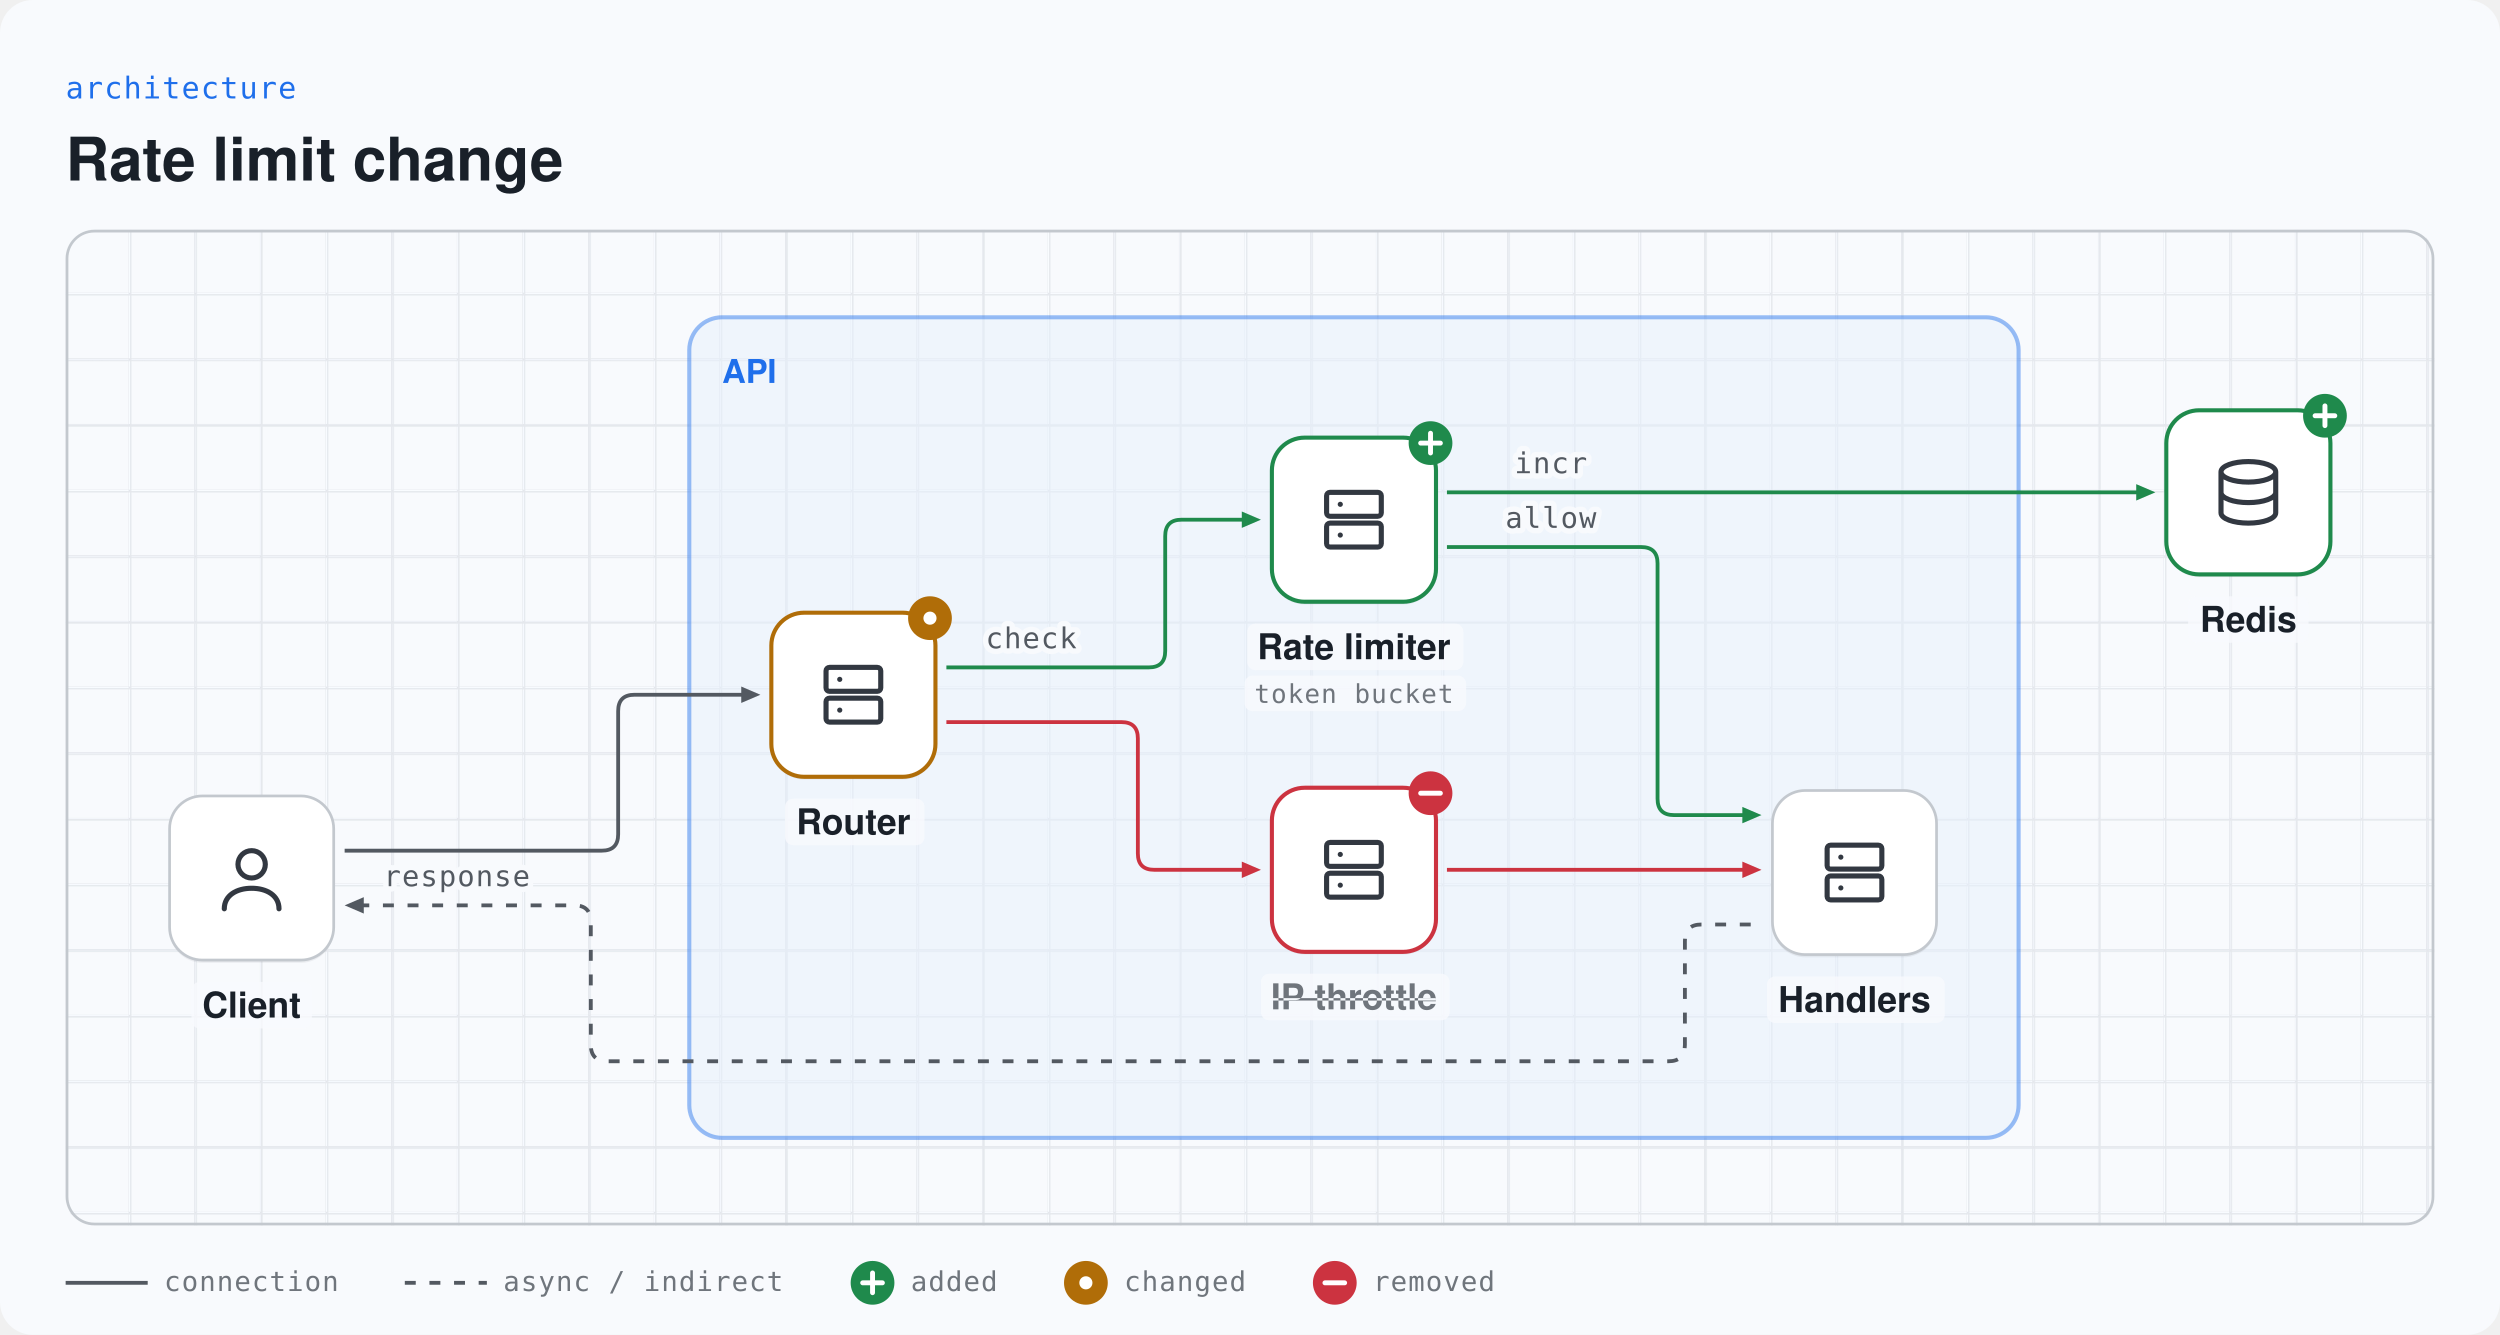
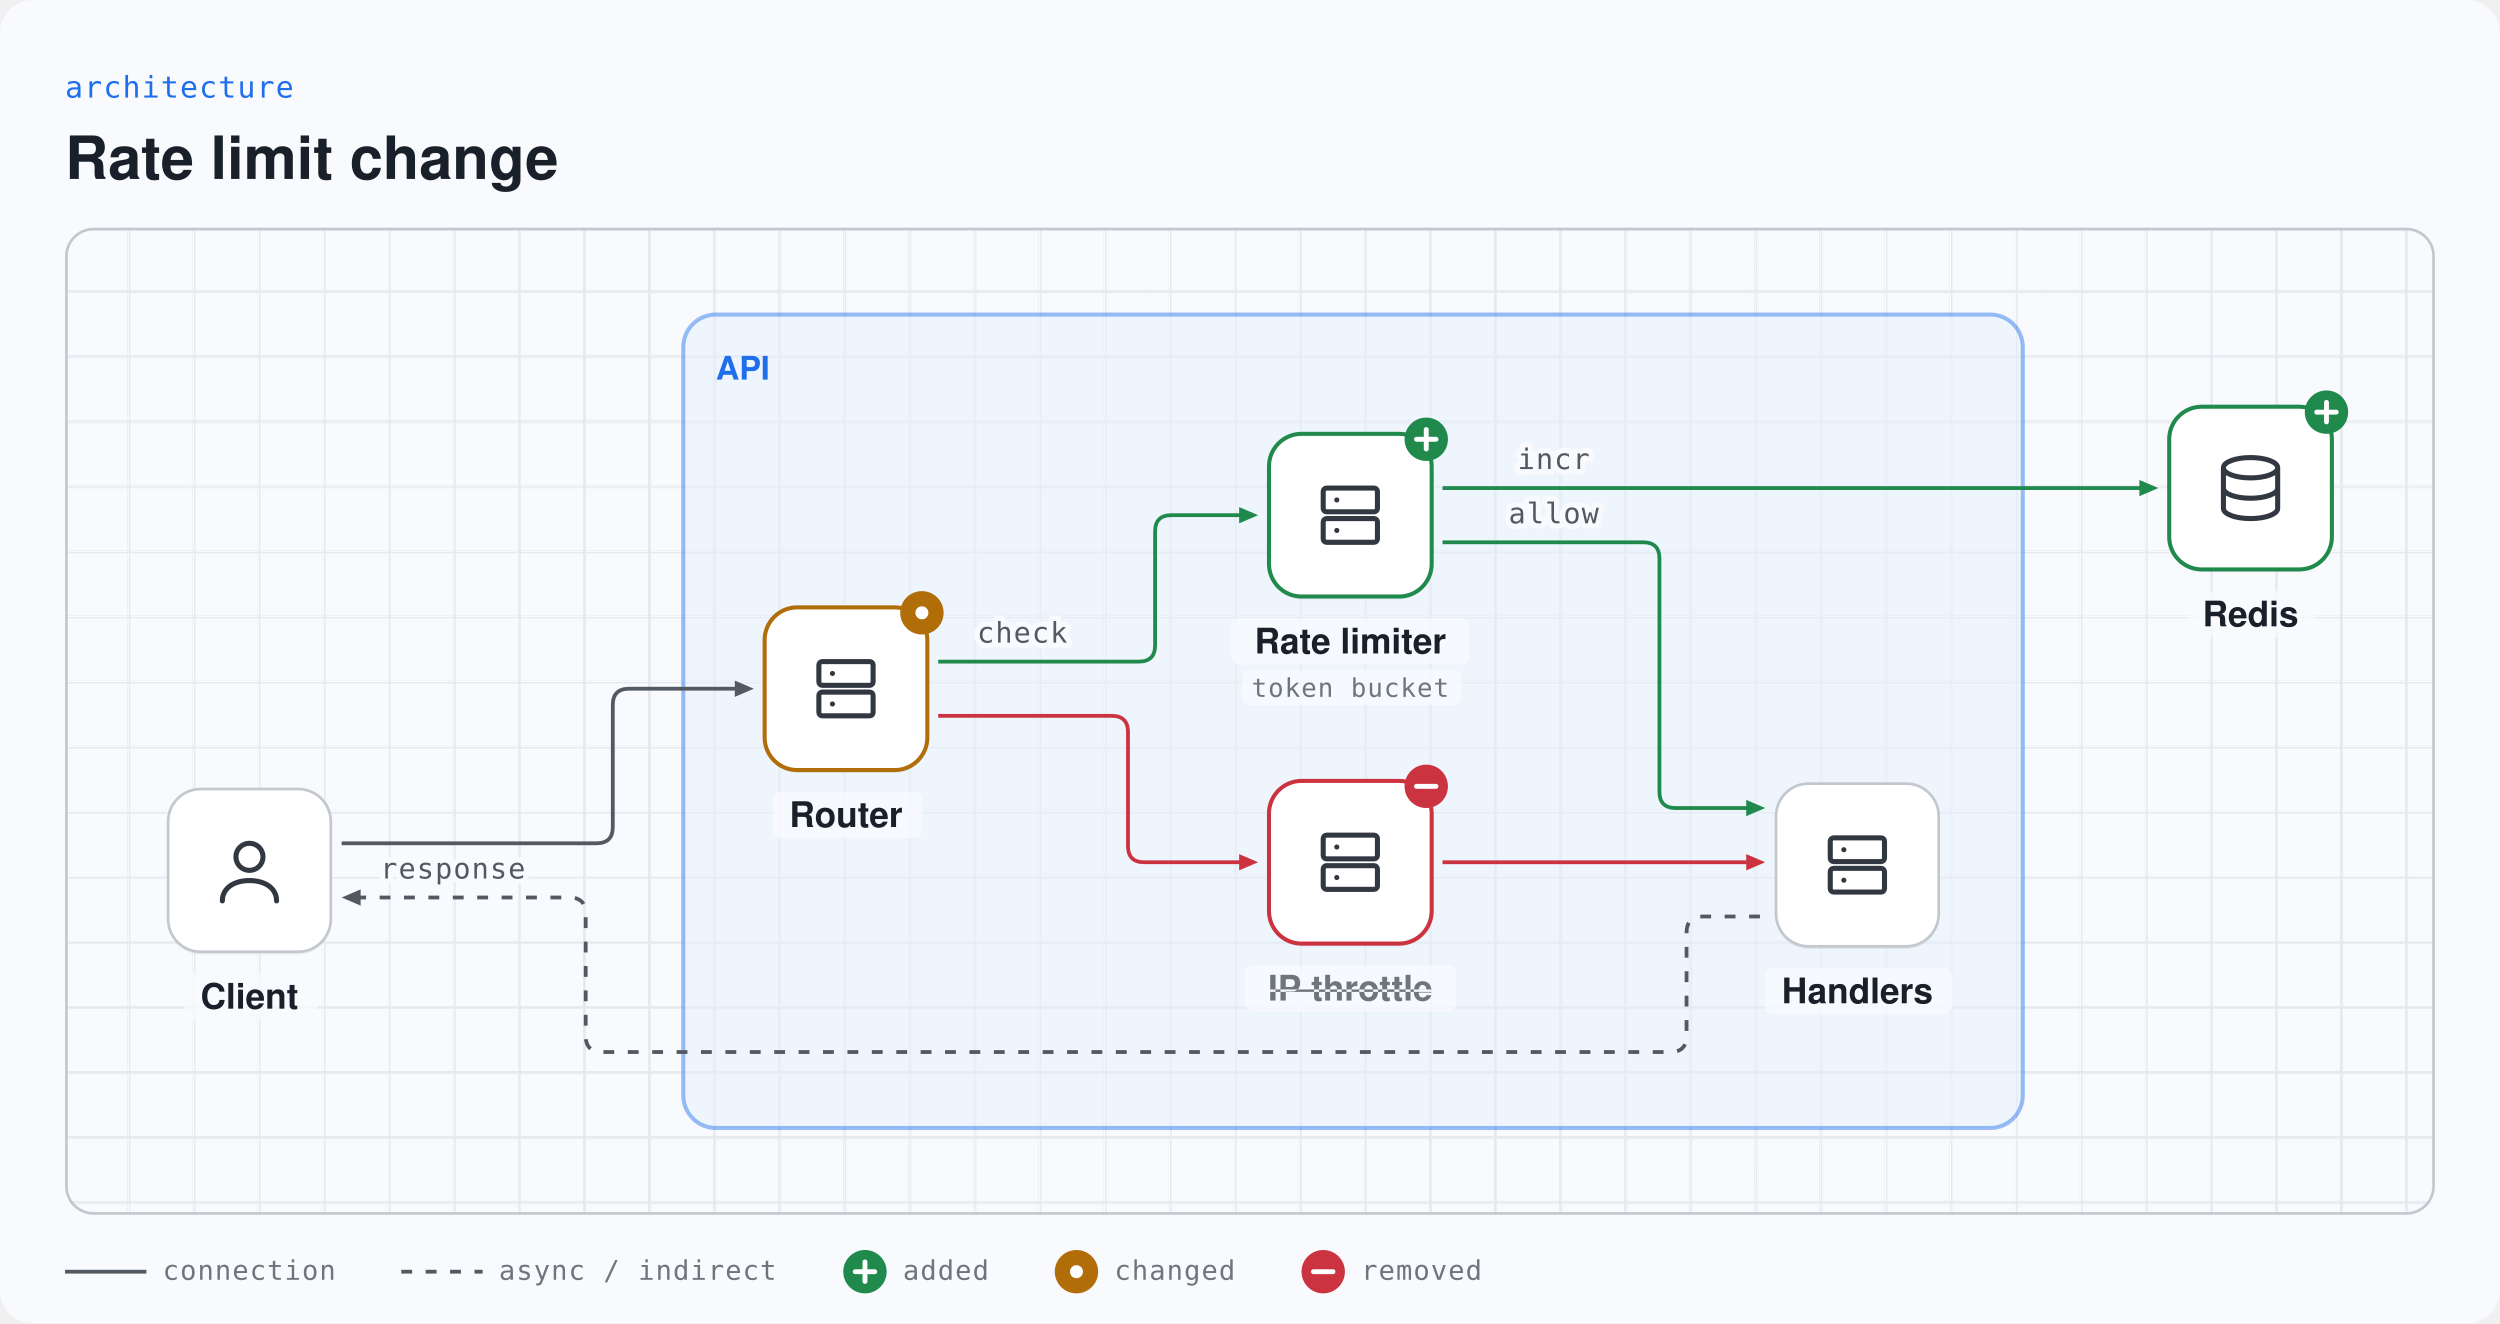
- <svg xmlns="http://www.w3.org/2000/svg" width="914" height="488" viewBox="0 0 914 488" role="img" aria-label="Rate limit change">
+ <svg xmlns="http://www.w3.org/2000/svg" width="922" height="488" viewBox="0 0 922 488" role="img" aria-label="Rate limit change">
  <style>text{font-family:Geist,ui-sans-serif,system-ui,-apple-system,"Segoe UI",Helvetica,Arial,sans-serif;fill:#192029}.mo{font-family:"JetBrains Mono",ui-monospace,"SF Mono",Menlo,Consolas,monospace;letter-spacing:.04em}.pg{fill:#f8fafd}.gr{fill:none;stroke:#e5e8ed}.cv{fill:none;stroke:#c3c8ce}.kk{font-size:11px;fill:#1f6feb}.t{font-size:22px;font-weight:700}.lg{font-size:10px;fill:#6f757c}.g{fill:#e6f0fd;fill-opacity:.5;stroke:#1f6feb;stroke-opacity:.45;stroke-width:1.5}.gv{fill:#fbeadc;fill-opacity:.5;stroke:#dd7b2b;stroke-opacity:1}.gn{fill:none;stroke-dasharray:5 4}.gl{font-size:12px;font-weight:600;fill:#1f6feb}.glv{fill:#a64b00}.gp{fill:none}.sh{fill:#192029;fill-opacity:.06}.ti{fill:#fff;stroke:#c3c8ce}.td{fill:#1a2028;stroke:#1a2028}.x{stroke-dasharray:4 3}.ic{fill:none;stroke:#323841;stroke-width:1.5;stroke-linecap:round;stroke-linejoin:round}.nm{font-size:13px;font-weight:600;text-anchor:middle}.ro{font-size:9.5px;fill:#6f757c;text-anchor:middle}.vl{fill:#f8fafd;fill-opacity:.78}.cd{fill:#fff;stroke:#c3c8ce}.e{fill:none;stroke:#535961;stroke-width:1.4}.em{stroke:#1f6feb;stroke-width:1.6}.d{stroke-dasharray:4 5}.a{fill:#535961}.am{fill:#1f6feb}.el{font-size:10.5px;fill:#535961;text-anchor:middle;paint-order:stroke;stroke:#f8fafd;stroke-width:4px;stroke-linejoin:round}.lm{fill:#1f6feb}.ls{text-anchor:start}.ll{stroke:#c3c8ce;stroke-dasharray:3 4}.k{fill:none;stroke:#fff;stroke-width:1.8;stroke-linecap:round;stroke-linejoin:round}.kf{fill:#fff}.bq{fill:#fff;stroke:#c3c8ce;stroke-width:1.4}.bp{fill:#fff;stroke:#9aa1a9;stroke-width:1.4;stroke-dasharray:2.6 2.2}.ti.s1,.ti.s4,.cd.s1,.cd.s4,.e.s1,.e.s4,.g.s1,.g.s4{stroke:#1f8a4c;stroke-opacity:1}.cd.s1,.cd.s4{fill:#edf8f1}.a.s1,.a.s4,.b.s1,.b.s4{fill:#1f8a4c}.ti.s2,.cd.s2,.e.s2,.g.s2{stroke:#6f52e0;stroke-opacity:1}.cd.s2{fill:#f1eefe}.a.s2,.b.s2{fill:#6f52e0}.ti.s3,.cd.s3,.e.s3,.g.s3{stroke:#9aa1a9;stroke-opacity:1;stroke-dasharray:3 3}.a.s3{fill:#9aa1a9}.ti.s5,.cd.s5,.e.s5,.g.s5{stroke:#b06d08;stroke-opacity:1}.cd.s5{fill:#fdf4e3}.a.s5,.b.s5{fill:#b06d08}.ti.s6,.cd.s6,.e.s6,.g.s6{stroke:#cc3340;stroke-opacity:1}.cd.s6{fill:#fdeeee}.a.s6,.b.s6{fill:#cc3340}.ti.s1,.ti.s2,.ti.s4,.ti.s5,.ti.s6{stroke-width:1.5}.p3{fill:#6f757c}.p6{fill:#6f757c;text-decoration:line-through}.oa{stroke-dasharray:none}@media(prefers-color-scheme:dark){text{fill:#e8ebf1}.pg{fill:#0e1217}.gr{stroke:#1b2025}.cv{stroke:#3c434c}.kk,.gl{fill:#569fff}.lg,.ro,.p3,.p6{fill:#8a9098}.g{fill:#1a2a3f;fill-opacity:.35;stroke:#569fff;stroke-opacity:.5}.gv{fill:#2f2115;fill-opacity:.4;stroke:#e0843e;stroke-opacity:1}.gn{fill:none}.glv{fill:#f2a26a}.gp{fill:#fff}.vl{fill:#0e1217}.cd{fill:#161b21;stroke:#3c434c}.e{stroke:#a0a5ac}.em{stroke:#569fff}.a{fill:#a0a5ac}.am{fill:#569fff}.el{fill:#a0a5ac;stroke:#0e1217}.lm{fill:#569fff}.ll{stroke:#3c434c}.k{stroke:#0e1217}.kf{fill:#0e1217}.bq{fill:#161b21;stroke:#3c434c}.bp{fill:#161b21;stroke:#6c737c}.ti.s1,.ti.s4,.cd.s1,.cd.s4,.e.s1,.e.s4,.g.s1,.g.s4{stroke:#4cc27a}.cd.s1,.cd.s4{fill:#13281c}.a.s1,.a.s4,.b.s1,.b.s4{fill:#4cc27a}.ti.s2,.cd.s2,.e.s2,.g.s2{stroke:#a48cff}.cd.s2{fill:#211a3d}.a.s2,.b.s2{fill:#a48cff}.ti.s3,.cd.s3,.e.s3,.g.s3{stroke:#6c737c}.a.s3{fill:#6c737c}.ti.s5,.cd.s5,.e.s5,.g.s5{stroke:#dba13a}.cd.s5{fill:#2b2212}.a.s5,.b.s5{fill:#dba13a}.ti.s6,.cd.s6,.e.s6,.g.s6{stroke:#f0626c}.cd.s6{fill:#2e1618}.a.s6,.b.s6{fill:#f0626c}}</style>
  <defs>
    <pattern id="gr" width="24" height="24" patternUnits="userSpaceOnUse" x="23" y="83">
      <path class="gr" d="M24 .5H.5V24" />
    </pattern>
    <g id="b4">
      <circle r="8" class="b s4" />
      <path class="k" d="M-3.6 0h7.2M0-3.6v7.2" />
    </g>
    <g id="b5">
      <circle r="8" class="b s5" />
      <circle r="2.4" class="kf" />
    </g>
    <g id="b6">
      <circle r="8" class="b s6" />
      <path class="k" d="M-3.6 0h7.2" />
    </g>
  </defs>
-   <rect class="pg" width="914" height="488" rx="12" />
+   <rect class="pg" width="922" height="488" rx="12" />
  <text class="kk mo" x="24" y="36">architecture</text>
  <text class="t" x="24" y="66">Rate limit change</text>
-   <rect fill="url(#gr)" x="24" y="84" width="866" height="364" rx="10" />
-   <rect class="cv" x="24.5" y="84.5" width="865" height="363" rx="10" />
+   <rect fill="url(#gr)" x="24" y="84" width="874" height="364" rx="10" />
+   <rect class="cv" x="24.5" y="84.5" width="873" height="363" rx="10" />
  <g data-k="group" data-id="api" data-s="">
-     <rect class="g" x="252" y="116" width="486" height="300" rx="12" />
+     <rect class="g" x="252" y="116" width="494" height="300" rx="12" />
  </g>
  <g data-k="edge" data-i="0" data-from="client" data-to="router" data-s="">
    <path class="e rt" d="M126 311L220 311Q226 311 226 305L226 260Q226 254 232 254L273 254" />
    <path class="a" d="M278 254L271 257L271 251z" />
  </g>
  <g data-k="edge" data-i="1" data-from="router" data-to="limiter" data-s="add">
-     <path class="e s4 rt" d="M346 244L420 244Q426 244 426 238L426 196Q426 190 432 190L456 190" />
-     <path class="a s4" d="M461 190L454 193L454 187z" />
+     <path class="e s4 rt" d="M346 244L420 244Q426 244 426 238L426 196Q426 190 432 190L459 190" />
+     <path class="a s4" d="M464 190L457 193L457 187z" />
  </g>
  <g data-k="edge" data-i="2" data-from="router" data-to="legacy" data-s="del">
-     <path class="e s6 rt" d="M346 264L410 264Q416 264 416 270L416 312Q416 318 422 318L456 318" />
-     <path class="a s6" d="M461 318L454 321L454 315z" />
+     <path class="e s6 rt" d="M346 264L410 264Q416 264 416 270L416 312Q416 318 422 318L459 318" />
+     <path class="a s6" d="M464 318L457 321L457 315z" />
  </g>
  <g data-k="edge" data-i="3" data-from="limiter" data-to="store" data-s="add">
-     <path class="e s4 rt" d="M529 180L783 180" />
-     <path class="a s4" d="M788 180L781 183L781 177z" />
+     <path class="e s4 rt" d="M532 180L791 180" />
+     <path class="a s4" d="M796 180L789 183L789 177z" />
  </g>
  <g data-k="edge" data-i="4" data-from="limiter" data-to="handler" data-s="add">
-     <path class="e s4 rt" d="M529 200L600 200Q606 200 606 206L606 292Q606 298 612 298L639 298" />
-     <path class="a s4" d="M644 298L637 301L637 295z" />
+     <path class="e s4 rt" d="M532 200L606 200Q612 200 612 206L612 292Q612 298 618 298L646 298" />
+     <path class="a s4" d="M651 298L644 301L644 295z" />
  </g>
  <g data-k="edge" data-i="5" data-from="legacy" data-to="handler" data-s="del">
-     <path class="e s6 rt" d="M529 318L639 318" />
-     <path class="a s6" d="M644 318L637 321L637 315z" />
+     <path class="e s6 rt" d="M532 318L646 318" />
+     <path class="a s6" d="M651 318L644 321L644 315z" />
  </g>
  <g data-k="edge" data-i="6" data-from="handler" data-to="client" data-s="">
-     <path class="e d rt" d="M131 331L210 331Q216 331 216 337L216 382Q216 388 222 388L610 388Q616 388 616 382L616 344Q616 338 622 338L644 338" />
+     <path class="e d rt" d="M131 331L210 331Q216 331 216 337L216 382Q216 388 222 388L616 388Q622 388 622 382L622 344Q622 338 628 338L651 338" />
    <path class="a" d="M126 331L133 328L133 334z" />
  </g>
  <g data-k="node" data-id="client" data-s="">
    <rect class="sh" x="62" y="292" width="60" height="60" rx="12" />
    <rect class="ti" x="62" y="291" width="60" height="60" rx="12" />
    <path class="ic" transform="translate(77 306) scale(1.25)" d="M12 4a4 4 0 1 0 0 8 4 4 0 0 0 0-8zM4 21c0-3.9 3.6-6 8-6s8 2.1 8 6" />
-     <rect class="vl" x="70" y="359" width="44" height="17" rx="3" />
+     <rect class="vl" x="68" y="359" width="49" height="17" rx="3" />
    <text class="nm" x="92" y="372">Client</text>
  </g>
  <g data-k="group" data-id="api" data-s="">
    <text class="gl" x="264" y="140">API</text>
  </g>
  <g data-k="node" data-id="router" data-s="mod">
    <rect class="sh" x="282" y="225" width="60" height="60" rx="12" />
    <rect class="ti s5" x="282" y="224" width="60" height="60" rx="12" />
    <path class="ic" transform="translate(297 239) scale(1.25)" d="M5 4h14a1 1 0 0 1 1 1v5a1 1 0 0 1-1 1H5a1 1 0 0 1-1-1V5a1 1 0 0 1 1-1zM5 13h14a1 1 0 0 1 1 1v5a1 1 0 0 1-1 1H5a1 1 0 0 1-1-1v-5a1 1 0 0 1 1-1zM8 7.5h.01M8 16.5h.01" />
-     <rect class="vl" x="287" y="292" width="51" height="17" rx="3" />
+     <rect class="vl" x="285" y="292" width="55" height="17" rx="3" />
    <text class="nm" x="312" y="305">Router</text>
    <use href="#b5" x="340" y="226" />
  </g>
  <g data-k="node" data-id="limiter" data-s="add">
-     <rect class="sh" x="465" y="161" width="60" height="60" rx="12" />
-     <rect class="ti s4" x="465" y="160" width="60" height="60" rx="12" />
-     <path class="ic" transform="translate(480 175) scale(1.25)" d="M5 4h14a1 1 0 0 1 1 1v5a1 1 0 0 1-1 1H5a1 1 0 0 1-1-1V5a1 1 0 0 1 1-1zM5 13h14a1 1 0 0 1 1 1v5a1 1 0 0 1-1 1H5a1 1 0 0 1-1-1v-5a1 1 0 0 1 1-1zM8 7.5h.01M8 16.5h.01" />
-     <rect class="vl" x="456" y="228" width="79" height="17" rx="3" />
-     <text class="nm" x="495" y="241">Rate limiter</text>
-     <rect class="vl" x="455" y="247" width="81" height="13" rx="3" />
-     <text class="ro mo" x="495" y="257">token bucket</text>
-     <use href="#b4" x="523" y="162" />
+     <rect class="sh" x="468" y="161" width="60" height="60" rx="12" />
+     <rect class="ti s4" x="468" y="160" width="60" height="60" rx="12" />
+     <path class="ic" transform="translate(483 175) scale(1.25)" d="M5 4h14a1 1 0 0 1 1 1v5a1 1 0 0 1-1 1H5a1 1 0 0 1-1-1V5a1 1 0 0 1 1-1zM5 13h14a1 1 0 0 1 1 1v5a1 1 0 0 1-1 1H5a1 1 0 0 1-1-1v-5a1 1 0 0 1 1-1zM8 7.5h.01M8 16.5h.01" />
+     <rect class="vl" x="454" y="228" width="88" height="17" rx="3" />
+     <text class="nm" x="498" y="241">Rate limiter</text>
+     <rect class="vl" x="458" y="247" width="81" height="13" rx="3" />
+     <text class="ro mo" x="498" y="257">token bucket</text>
+     <use href="#b4" x="526" y="162" />
  </g>
  <g data-k="node" data-id="legacy" data-s="del">
-     <rect class="sh" x="465" y="289" width="60" height="60" rx="12" />
-     <rect class="ti s6" x="465" y="288" width="60" height="60" rx="12" />
-     <path class="ic" transform="translate(480 303) scale(1.25)" d="M5 4h14a1 1 0 0 1 1 1v5a1 1 0 0 1-1 1H5a1 1 0 0 1-1-1V5a1 1 0 0 1 1-1zM5 13h14a1 1 0 0 1 1 1v5a1 1 0 0 1-1 1H5a1 1 0 0 1-1-1v-5a1 1 0 0 1 1-1zM8 7.5h.01M8 16.5h.01" />
-     <rect class="vl" x="461" y="356" width="69" height="17" rx="3" />
-     <text class="nm p6" x="495" y="369">IP throttle</text>
-     <use href="#b6" x="523" y="290" />
+     <rect class="sh" x="468" y="289" width="60" height="60" rx="12" />
+     <rect class="ti s6" x="468" y="288" width="60" height="60" rx="12" />
+     <path class="ic" transform="translate(483 303) scale(1.25)" d="M5 4h14a1 1 0 0 1 1 1v5a1 1 0 0 1-1 1H5a1 1 0 0 1-1-1V5a1 1 0 0 1 1-1zM5 13h14a1 1 0 0 1 1 1v5a1 1 0 0 1-1 1H5a1 1 0 0 1-1-1v-5a1 1 0 0 1 1-1zM8 7.5h.01M8 16.5h.01" />
+     <rect class="vl" x="459" y="356" width="78" height="17" rx="3" />
+     <text class="nm p6" x="498" y="369">IP throttle</text>
+     <use href="#b6" x="526" y="290" />
  </g>
  <g data-k="node" data-id="handler" data-s="">
-     <rect class="sh" x="648" y="290" width="60" height="60" rx="12" />
-     <rect class="ti" x="648" y="289" width="60" height="60" rx="12" />
-     <path class="ic" transform="translate(663 304) scale(1.25)" d="M5 4h14a1 1 0 0 1 1 1v5a1 1 0 0 1-1 1H5a1 1 0 0 1-1-1V5a1 1 0 0 1 1-1zM5 13h14a1 1 0 0 1 1 1v5a1 1 0 0 1-1 1H5a1 1 0 0 1-1-1v-5a1 1 0 0 1 1-1zM8 7.5h.01M8 16.5h.01" />
-     <rect class="vl" x="646" y="357" width="65" height="17" rx="3" />
-     <text class="nm" x="678" y="370">Handlers</text>
+     <rect class="sh" x="655" y="290" width="60" height="60" rx="12" />
+     <rect class="ti" x="655" y="289" width="60" height="60" rx="12" />
+     <path class="ic" transform="translate(670 304) scale(1.25)" d="M5 4h14a1 1 0 0 1 1 1v5a1 1 0 0 1-1 1H5a1 1 0 0 1-1-1V5a1 1 0 0 1 1-1zM5 13h14a1 1 0 0 1 1 1v5a1 1 0 0 1-1 1H5a1 1 0 0 1-1-1v-5a1 1 0 0 1 1-1zM8 7.5h.01M8 16.5h.01" />
+     <rect class="vl" x="651" y="357" width="69" height="17" rx="3" />
+     <text class="nm" x="685" y="370">Handlers</text>
  </g>
  <g data-k="node" data-id="store" data-s="add">
-     <rect class="sh" x="792" y="151" width="60" height="60" rx="12" />
-     <rect class="ti s4" x="792" y="150" width="60" height="60" rx="12" />
-     <path class="ic" transform="translate(807 165) scale(1.25)" d="M4 6c0-1.7 3.6-3 8-3s8 1.3 8 3-3.6 3-8 3-8-1.3-8-3zM4 6v12c0 1.7 3.6 3 8 3s8-1.3 8-3V6M4 12c0 1.7 3.6 3 8 3s8-1.3 8-3" />
-     <rect class="vl" x="800" y="218" width="44" height="17" rx="3" />
-     <text class="nm" x="822" y="231">Redis</text>
-     <use href="#b4" x="850" y="152" />
+     <rect class="sh" x="800" y="151" width="60" height="60" rx="12" />
+     <rect class="ti s4" x="800" y="150" width="60" height="60" rx="12" />
+     <path class="ic" transform="translate(815 165) scale(1.25)" d="M4 6c0-1.7 3.6-3 8-3s8 1.3 8 3-3.6 3-8 3-8-1.3-8-3zM4 6v12c0 1.7 3.6 3 8 3s8-1.3 8-3V6M4 12c0 1.7 3.6 3 8 3s8-1.3 8-3" />
+     <rect class="vl" x="807" y="218" width="47" height="17" rx="3" />
+     <text class="nm" x="830" y="231">Redis</text>
+     <use href="#b4" x="858" y="152" />
  </g>
  <g data-k="edge" data-i="1" data-from="router" data-to="limiter" data-s="add">
    <text class="el mo" x="377" y="237">check</text>
  </g>
  <g data-k="edge" data-i="3" data-from="limiter" data-to="store" data-s="add">
-     <text class="el mo" x="567" y="173">incr</text>
+     <text class="el mo" x="573" y="173">incr</text>
  </g>
  <g data-k="edge" data-i="4" data-from="limiter" data-to="handler" data-s="add">
-     <text class="el mo" x="567" y="193">allow</text>
+     <text class="el mo" x="573" y="193">allow</text>
  </g>
  <g data-k="edge" data-i="6" data-from="handler" data-to="client" data-s="">
    <text class="el mo" x="167" y="324">response</text>
  </g>
  <path class="e" d="M24 469h30" />
  <text class="lg mo" x="60" y="472">connection</text>
  <path class="e d" d="M148 469h30" />
  <text class="lg mo" x="184" y="472">async / indirect</text>
  <use href="#b4" x="319" y="469" />
  <text class="lg mo" x="333" y="472">added</text>
  <use href="#b5" x="397" y="469" />
  <text class="lg mo" x="411" y="472">changed</text>
  <use href="#b6" x="488" y="469" />
  <text class="lg mo" x="502" y="472">removed</text>
</svg>
